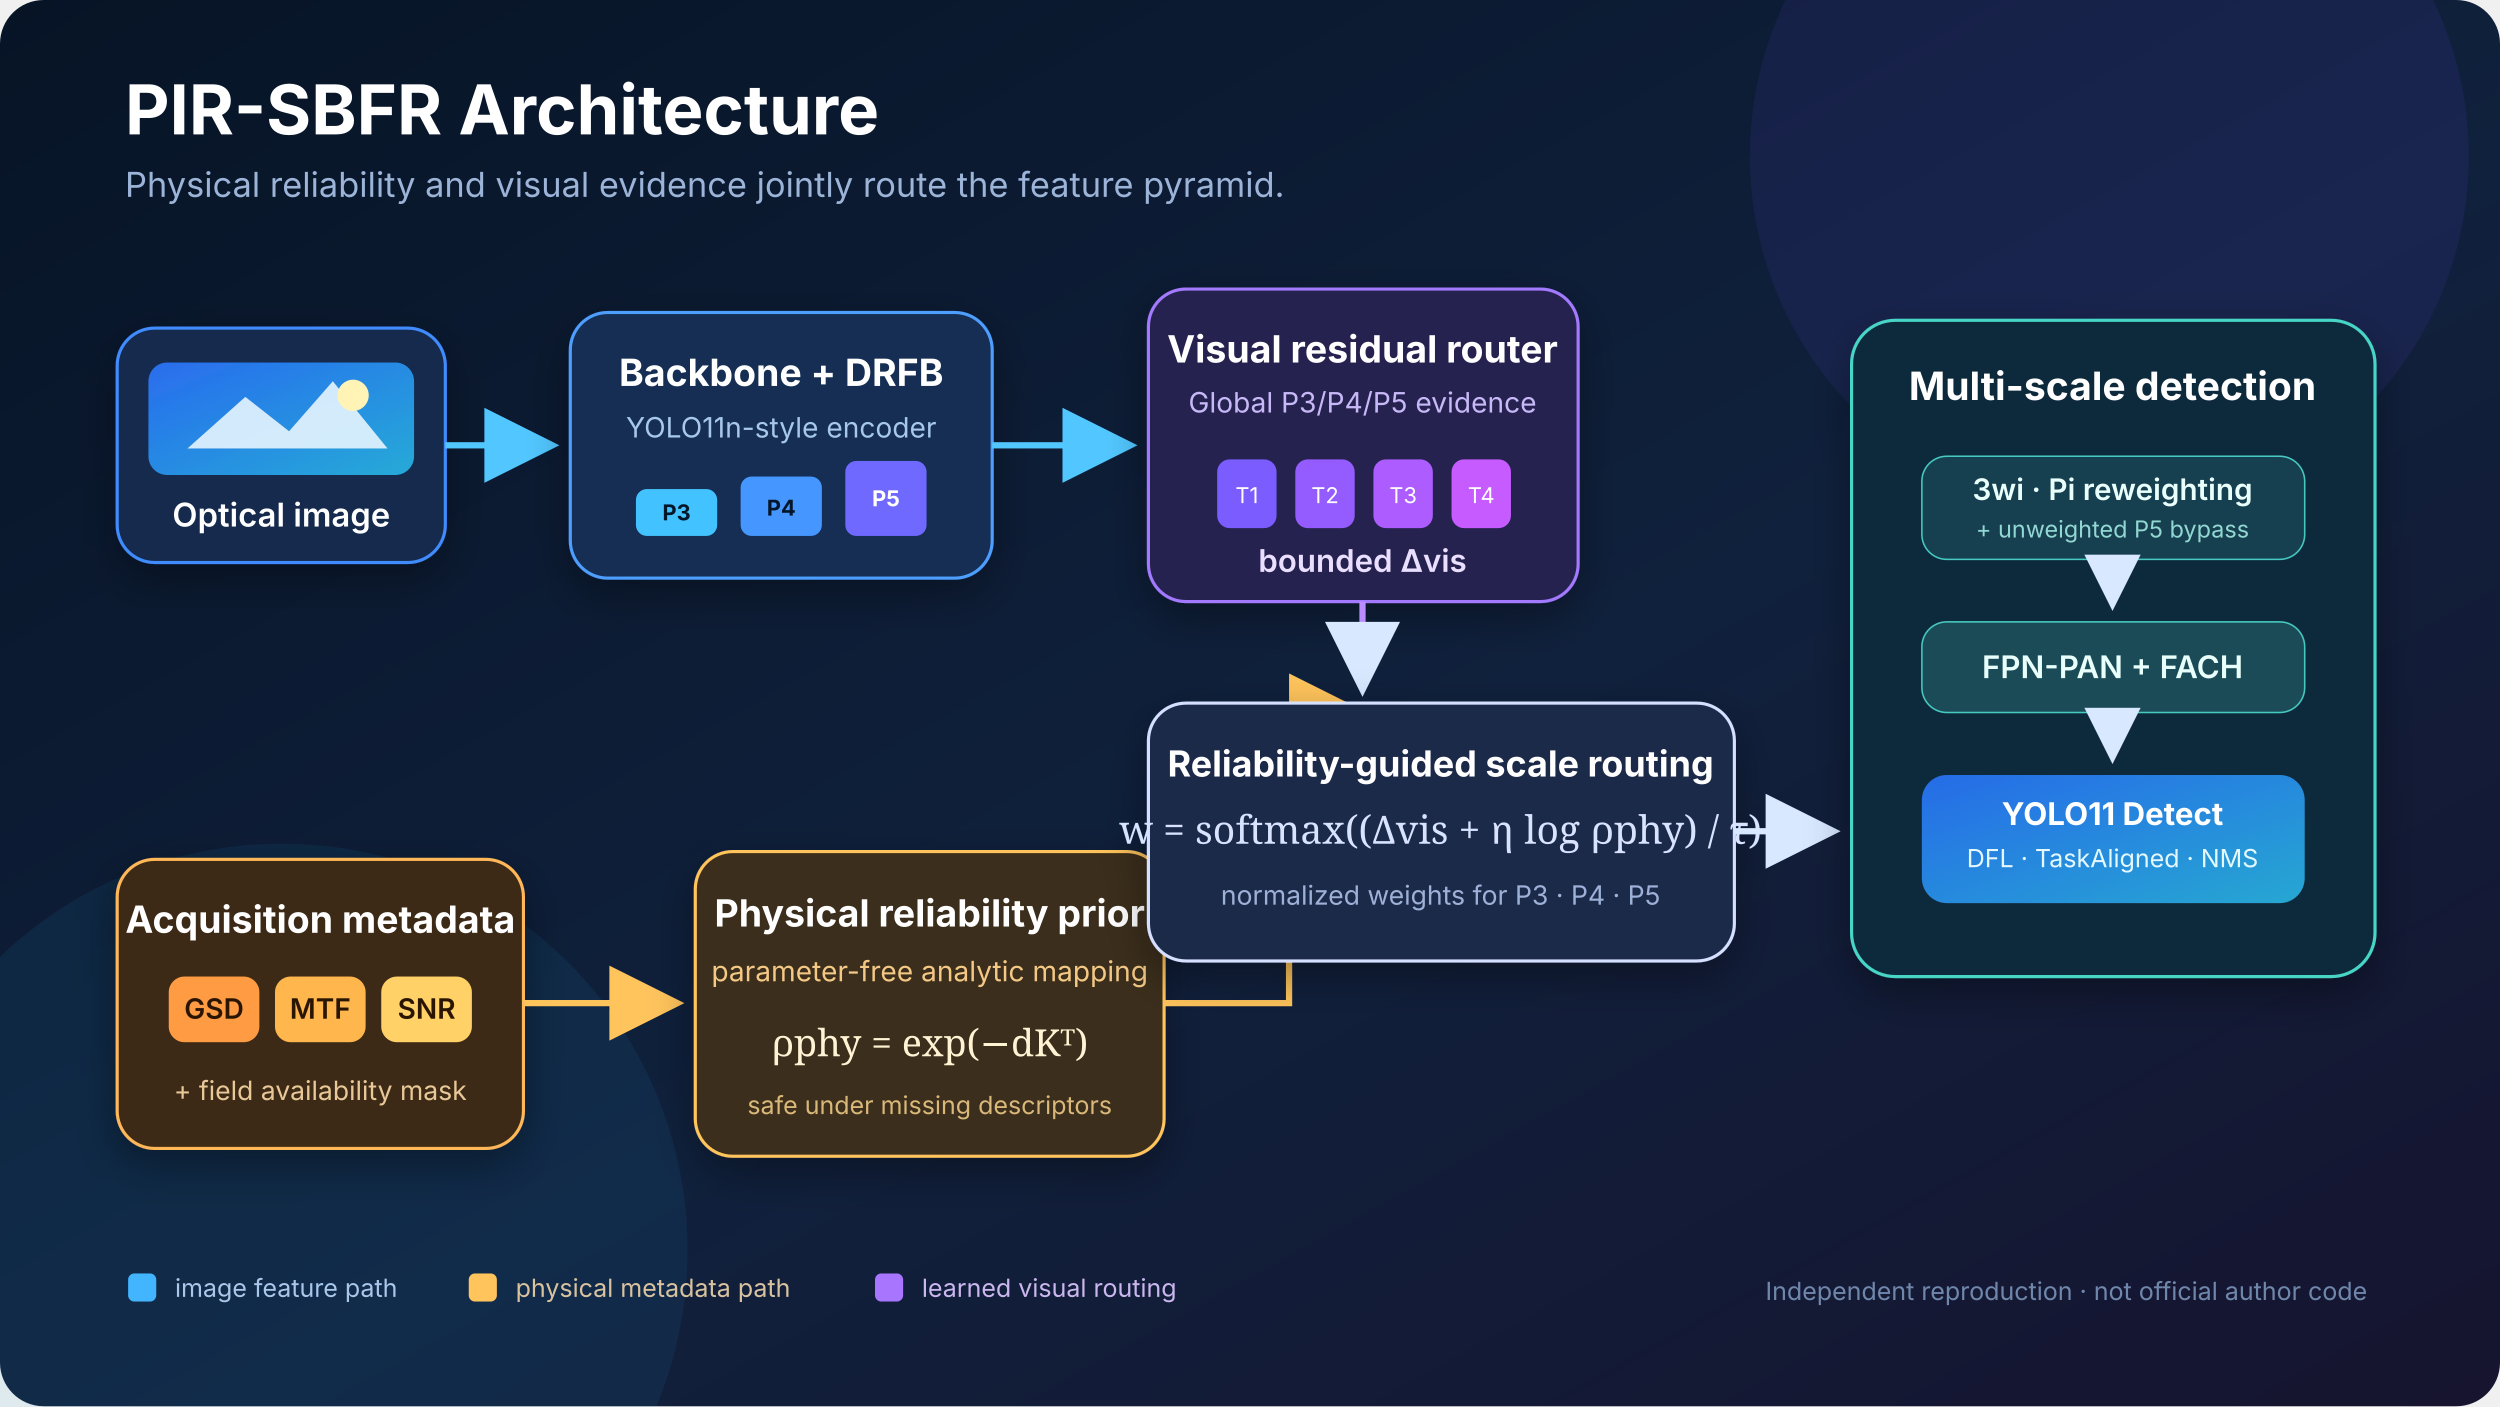
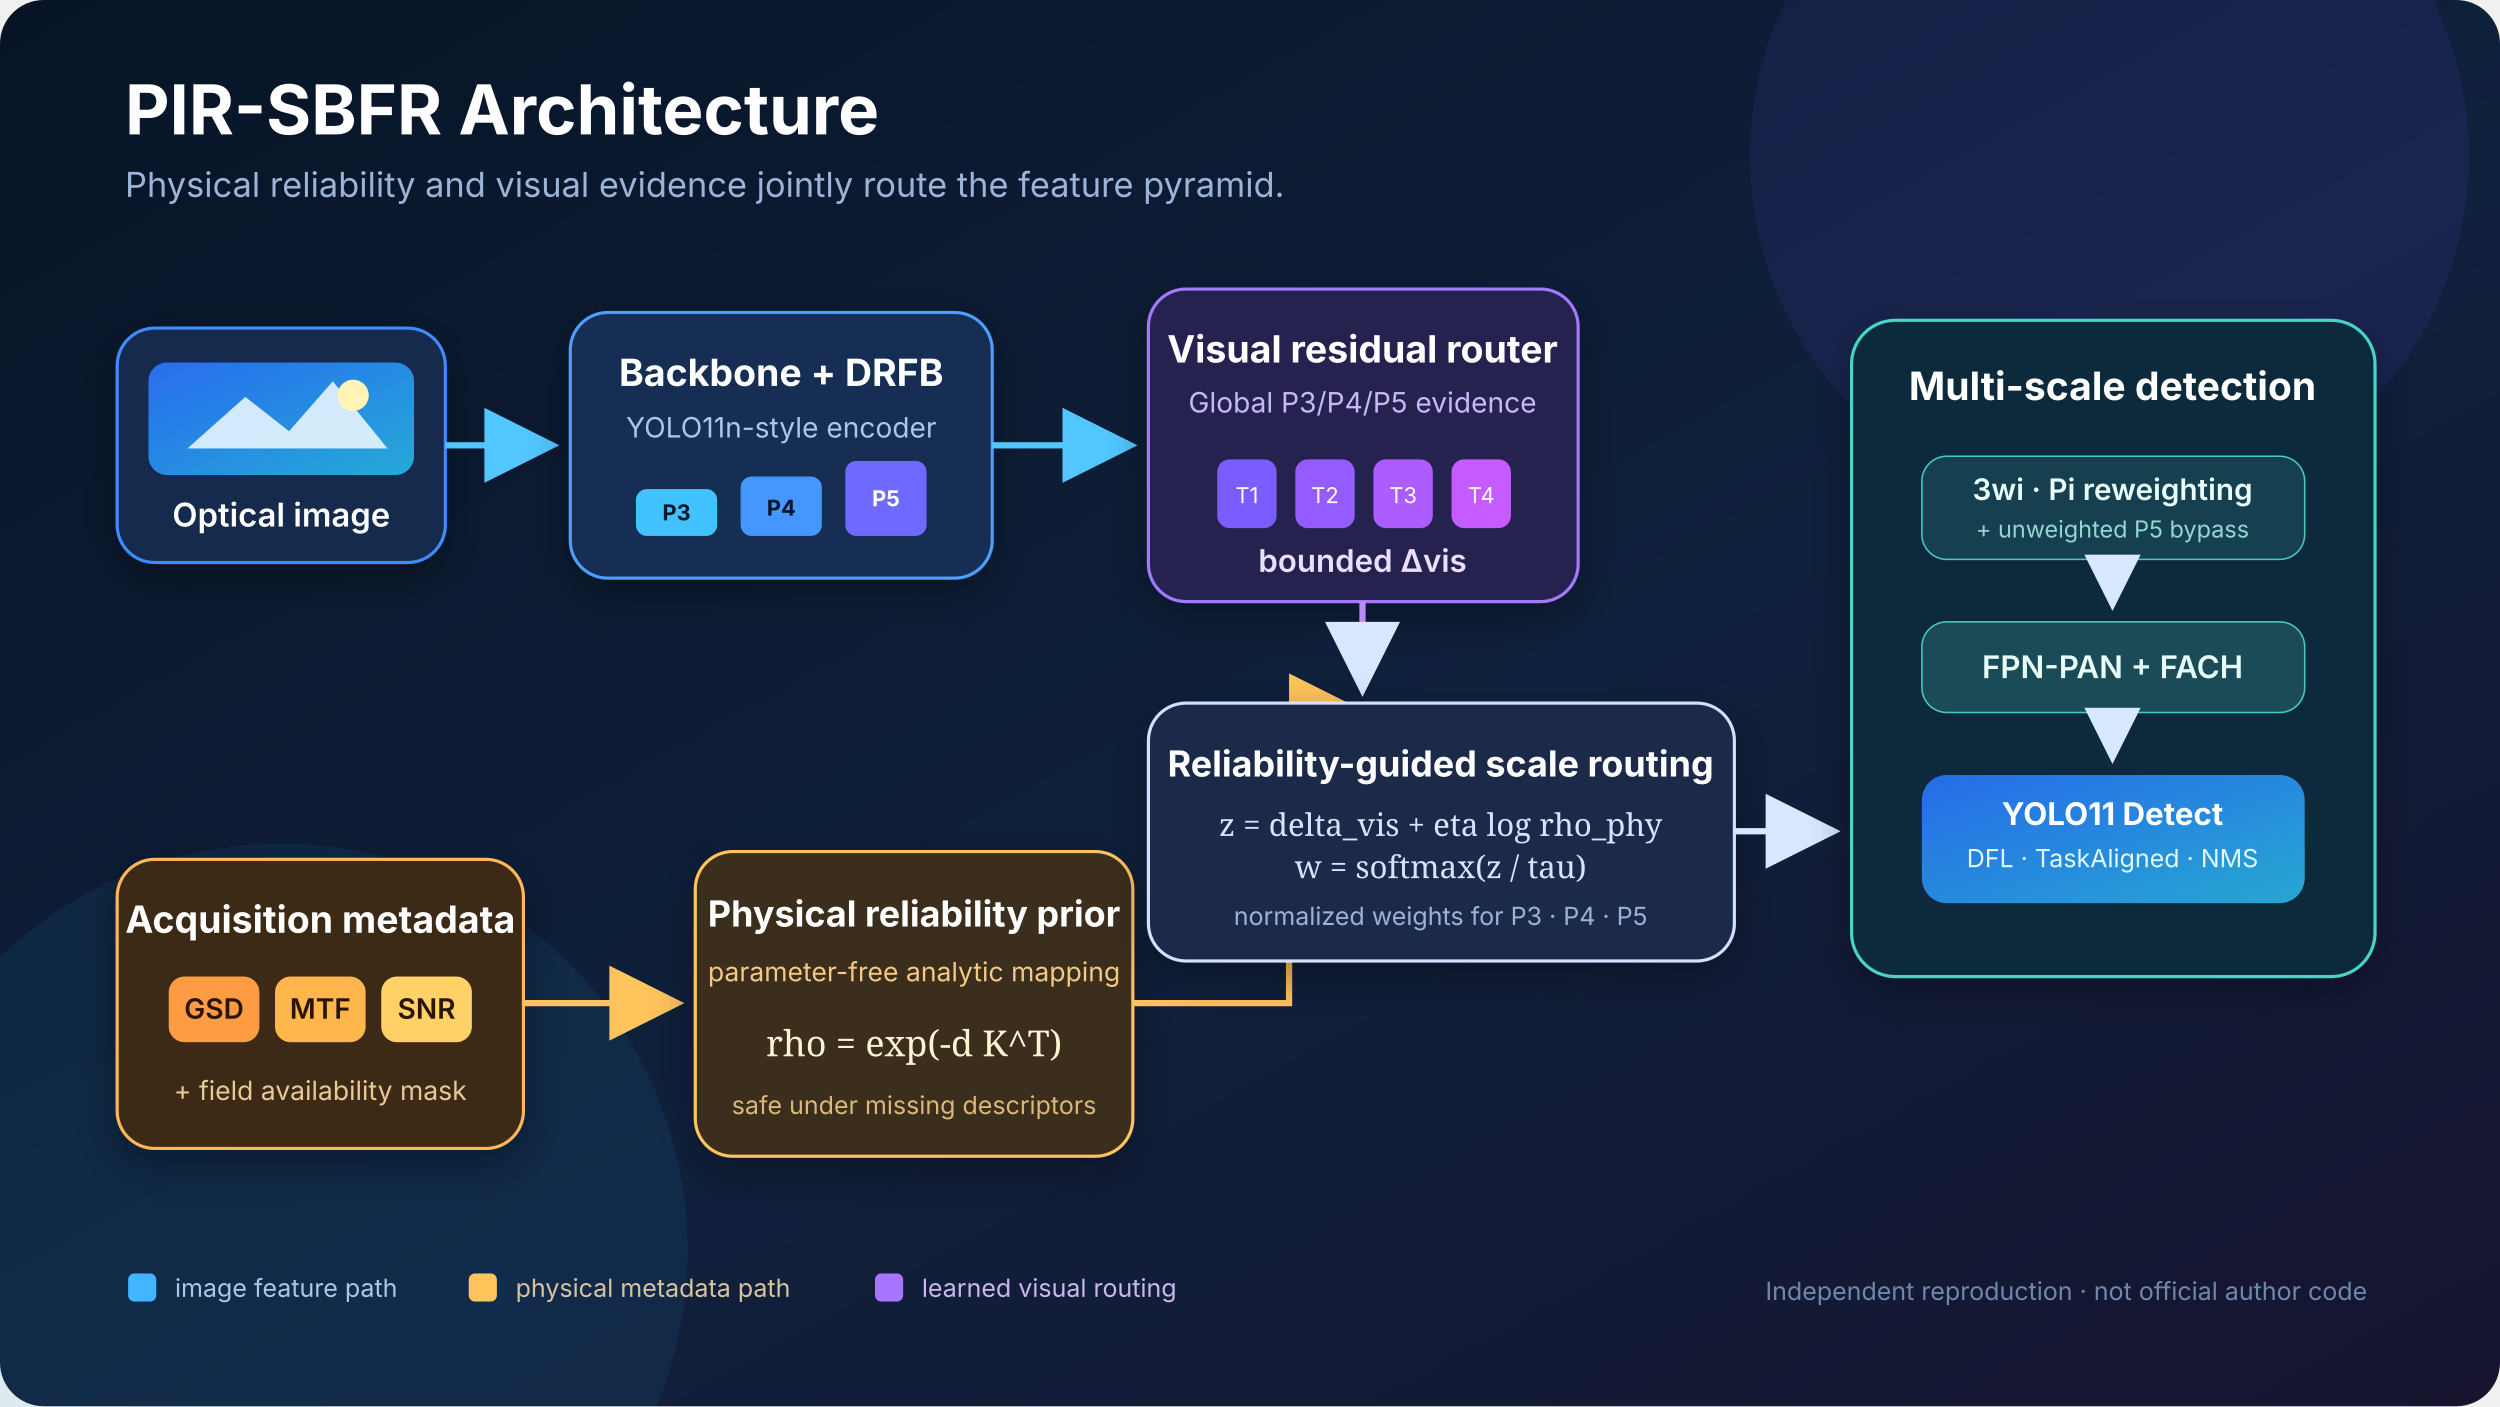
<svg xmlns="http://www.w3.org/2000/svg" width="1600" height="900" viewBox="0 0 1600 900" role="img" aria-labelledby="title desc">
  <defs>
    <linearGradient id="bg" x1="0" y1="0" x2="1" y2="1">
      <stop offset="0" stop-color="#071426" />
      <stop offset="0.55" stop-color="#10213d" />
      <stop offset="1" stop-color="#16142f" />
    </linearGradient>
    <linearGradient id="blue" x1="0" y1="0" x2="1" y2="1">
      <stop offset="0" stop-color="#2b74ff" />
      <stop offset="1" stop-color="#28b8e6" />
    </linearGradient>
    <linearGradient id="violet" x1="0" y1="0" x2="1" y2="1">
      <stop offset="0" stop-color="#7c56ff" />
      <stop offset="1" stop-color="#c357ff" />
    </linearGradient>
    <linearGradient id="amber" x1="0" y1="0" x2="1" y2="1">
      <stop offset="0" stop-color="#ff9b42" />
      <stop offset="1" stop-color="#ffd166" />
    </linearGradient>
    <filter id="shadow" x="-20%" y="-20%" width="140%" height="140%">
      <feDropShadow dx="0" dy="10" stdDeviation="14" flood-color="#000" flood-opacity="0.35" />
    </filter>
    <marker id="arrowBlue" markerWidth="12" markerHeight="12" refX="10" refY="6" orient="auto">
      <path d="M0,0 L12,6 L0,12 Z" fill="#52c7ff" />
    </marker>
    <marker id="arrowAmber" markerWidth="12" markerHeight="12" refX="10" refY="6" orient="auto">
      <path d="M0,0 L12,6 L0,12 Z" fill="#ffc45c" />
    </marker>
    <marker id="arrowWhite" markerWidth="12" markerHeight="12" refX="10" refY="6" orient="auto">
      <path d="M0,0 L12,6 L0,12 Z" fill="#d8e8ff" />
    </marker>
  </defs>
  <rect width="1600" height="900" rx="28" fill="url(#bg)" />
  <circle cx="1350" cy="100" r="230" fill="#6e49ff" opacity="0.09" />
  <circle cx="180" cy="800" r="260" fill="#1da6e8" opacity="0.08" />
  <text x="80" y="86" fill="#ffffff" font-family="Inter,Segoe UI,Arial,sans-serif" font-size="44" font-weight="700">PIR-SBFR Architecture</text>
  <text x="80" y="126" fill="#9cb4d8" font-family="Inter,Segoe UI,Arial,sans-serif" font-size="22">Physical reliability and visual evidence jointly route the feature pyramid.</text>
  <g filter="url(#shadow)">
    <rect x="75" y="210" width="210" height="150" rx="24" fill="#142a4d" stroke="#3f8cff" stroke-width="2" />
    <rect x="95" y="232" width="170" height="72" rx="12" fill="url(#blue)" opacity="0.9" />
    <path d="M120 287 L157 254 L185 276 L213 244 L248 287 Z" fill="#e9f7ff" opacity="0.88" />
    <circle cx="226" cy="253" r="10" fill="#fff4b5" />
    <text x="180" y="337" text-anchor="middle" fill="#ffffff" font-family="Inter,Segoe UI,Arial,sans-serif" font-size="21" font-weight="600">Optical image</text>
  </g>
  <path d="M285 285 H350" fill="none" stroke="#52c7ff" stroke-width="4" marker-end="url(#arrowBlue)" />
  <g filter="url(#shadow)">
    <rect x="365" y="200" width="270" height="170" rx="24" fill="#132e52" stroke="#4e9eff" stroke-width="2" />
    <text x="500" y="247" text-anchor="middle" fill="#ffffff" font-family="Inter,Segoe UI,Arial,sans-serif" font-size="24" font-weight="700">Backbone + DRFB</text>
    <text x="500" y="280" text-anchor="middle" fill="#a8c7ec" font-family="Inter,Segoe UI,Arial,sans-serif" font-size="18">YOLO11n-style encoder</text>
    <rect x="407" y="313" width="52" height="30" rx="7" fill="#43c3ff" />
    <rect x="474" y="305" width="52" height="38" rx="7" fill="#4596ff" />
    <rect x="541" y="295" width="52" height="48" rx="7" fill="#7069ff" />
    <text x="433" y="333" text-anchor="middle" fill="#06172a" font-family="Inter,Segoe UI,Arial,sans-serif" font-size="14" font-weight="700">P3</text>
    <text x="500" y="330" text-anchor="middle" fill="#06172a" font-family="Inter,Segoe UI,Arial,sans-serif" font-size="14" font-weight="700">P4</text>
    <text x="567" y="324" text-anchor="middle" fill="#ffffff" font-family="Inter,Segoe UI,Arial,sans-serif" font-size="14" font-weight="700">P5</text>
  </g>
  <path d="M635 285 H720" fill="none" stroke="#52c7ff" stroke-width="4" marker-end="url(#arrowBlue)" />
  <g filter="url(#shadow)">
    <rect x="735" y="185" width="275" height="200" rx="24" fill="#27234f" stroke="#a37aff" stroke-width="2" />
    <text x="872" y="232" text-anchor="middle" fill="#ffffff" font-family="Inter,Segoe UI,Arial,sans-serif" font-size="24" font-weight="700">Visual residual router</text>
    <text x="872" y="264" text-anchor="middle" fill="#c7b8f7" font-family="Inter,Segoe UI,Arial,sans-serif" font-size="18">Global P3/P4/P5 evidence</text>
    <g>
      <rect x="779" y="294" width="38" height="44" rx="8" fill="#7a5bff" />
      <rect x="829" y="294" width="38" height="44" rx="8" fill="#945cff" />
      <rect x="879" y="294" width="38" height="44" rx="8" fill="#ad5cff" />
      <rect x="929" y="294" width="38" height="44" rx="8" fill="#c65cff" />
      <text x="798" y="322" text-anchor="middle" fill="#fff" font-family="Inter,Segoe UI,Arial,sans-serif" font-size="14">T1</text>
      <text x="848" y="322" text-anchor="middle" fill="#fff" font-family="Inter,Segoe UI,Arial,sans-serif" font-size="14">T2</text>
      <text x="898" y="322" text-anchor="middle" fill="#fff" font-family="Inter,Segoe UI,Arial,sans-serif" font-size="14">T3</text>
      <text x="948" y="322" text-anchor="middle" fill="#fff" font-family="Inter,Segoe UI,Arial,sans-serif" font-size="14">T4</text>
    </g>
    <text x="872" y="366" text-anchor="middle" fill="#eadfff" font-family="Inter,Segoe UI,Arial,sans-serif" font-size="20" font-weight="600">bounded Δvis</text>
  </g>
  <g filter="url(#shadow)">
    <rect x="75" y="550" width="260" height="185" rx="24" fill="#3d2a16" stroke="#ffb759" stroke-width="2" />
    <text x="205" y="597" text-anchor="middle" fill="#ffffff" font-family="Inter,Segoe UI,Arial,sans-serif" font-size="24" font-weight="700">Acquisition metadata</text>
    <g font-family="Inter,Segoe UI,Arial,sans-serif" font-size="18" font-weight="600">
      <rect x="108" y="625" width="58" height="42" rx="10" fill="#ff9b42" />
      <text x="137" y="652" text-anchor="middle" fill="#2c1706">GSD</text>
      <rect x="176" y="625" width="58" height="42" rx="10" fill="#ffb74d" />
      <text x="205" y="652" text-anchor="middle" fill="#2c1706">MTF</text>
      <rect x="244" y="625" width="58" height="42" rx="10" fill="#ffd166" />
      <text x="273" y="652" text-anchor="middle" fill="#2c1706">SNR</text>
    </g>
    <text x="205" y="704" text-anchor="middle" fill="#e9c898" font-family="Inter,Segoe UI,Arial,sans-serif" font-size="17">+ field availability mask</text>
  </g>
  <path d="M335 642 H430" fill="none" stroke="#ffc45c" stroke-width="4" marker-end="url(#arrowAmber)" />
  <g filter="url(#shadow)">
-     <rect x="445" y="545" width="300" height="195" rx="24" fill="#3b2d1b" stroke="#ffc45c" stroke-width="2" />
-     <text x="595" y="593" text-anchor="middle" fill="#ffffff" font-family="Inter,Segoe UI,Arial,sans-serif" font-size="24" font-weight="700">Physical reliability prior</text>
-     <text x="595" y="628" text-anchor="middle" fill="#f3c985" font-family="Inter,Segoe UI,Arial,sans-serif" font-size="18">parameter-free analytic mapping</text>
-     <text x="595" y="676" text-anchor="middle" fill="#fff3d4" font-family="Georgia,serif" font-size="24">ρphy = exp(−dKᵀ)</text>
-     <text x="595" y="713" text-anchor="middle" fill="#d9b879" font-family="Inter,Segoe UI,Arial,sans-serif" font-size="16">safe under missing descriptors</text>
+     <rect x="445" y="545" width="280" height="195" rx="24" fill="#3b2d1b" stroke="#ffc45c" stroke-width="2" />
+     <text x="585" y="593" text-anchor="middle" fill="#ffffff" font-family="Inter,Segoe UI,Arial,sans-serif" font-size="23" font-weight="700">Physical reliability prior</text>
+     <text x="585" y="628" text-anchor="middle" fill="#f3c985" font-family="Inter,Segoe UI,Arial,sans-serif" font-size="17">parameter-free analytic mapping</text>
+     <text x="585" y="676" text-anchor="middle" fill="#fff3d4" font-family="Georgia,serif" font-size="23">rho = exp(-d K^T)</text>
+     <text x="585" y="713" text-anchor="middle" fill="#d9b879" font-family="Inter,Segoe UI,Arial,sans-serif" font-size="16">safe under missing descriptors</text>
  </g>
-   <path d="M745 642 H825 V455 H865" fill="none" stroke="#ffc45c" stroke-width="4" marker-end="url(#arrowAmber)" />
+   <path d="M725 642 H825 V455 H865" fill="none" stroke="#ffc45c" stroke-width="4" marker-end="url(#arrowAmber)" />
  <path d="M872 385 V438" fill="none" stroke="#bb8cff" stroke-width="4" marker-end="url(#arrowWhite)" />
  <g filter="url(#shadow)">
    <rect x="735" y="450" width="375" height="165" rx="24" fill="#1e2949" stroke="#d5dfff" stroke-width="2" />
    <text x="922" y="497" text-anchor="middle" fill="#ffffff" font-family="Inter,Segoe UI,Arial,sans-serif" font-size="23" font-weight="700">Reliability-guided scale routing</text>
-     <text x="922" y="540" text-anchor="middle" fill="#d8e4ff" font-family="Georgia,serif" font-size="25">w = softmax((Δvis + η log ρphy) / τ)</text>
-     <text x="922" y="579" text-anchor="middle" fill="#9db1d8" font-family="Inter,Segoe UI,Arial,sans-serif" font-size="17">normalized weights for P3 · P4 · P5</text>
+     <text x="922" y="535" text-anchor="middle" fill="#d8e4ff" font-family="Georgia,serif" font-size="20">z = delta_vis + eta log rho_phy</text>
+     <text x="922" y="562" text-anchor="middle" fill="#d8e4ff" font-family="Georgia,serif" font-size="20">w = softmax(z / tau)</text>
+     <text x="922" y="592" text-anchor="middle" fill="#9db1d8" font-family="Inter,Segoe UI,Arial,sans-serif" font-size="16">normalized weights for P3 · P4 · P5</text>
  </g>
  <path d="M1110 532 H1170" fill="none" stroke="#d8e8ff" stroke-width="4" marker-end="url(#arrowWhite)" />
  <g filter="url(#shadow)">
    <rect x="1185" y="205" width="335" height="420" rx="28" fill="#112b3d" stroke="#46d6c6" stroke-width="2" />
    <text x="1352" y="256" text-anchor="middle" fill="#ffffff" font-family="Inter,Segoe UI,Arial,sans-serif" font-size="25" font-weight="700">Multi-scale detection</text>
    <rect x="1230" y="292" width="245" height="66" rx="16" fill="#173f50" stroke="#45c9c0" />
    <text x="1352" y="320" text-anchor="middle" fill="#e9fffc" font-family="Inter,Segoe UI,Arial,sans-serif" font-size="19" font-weight="600">3wi · Pi reweighting</text>
    <text x="1352" y="344" text-anchor="middle" fill="#92d8d2" font-family="Inter,Segoe UI,Arial,sans-serif" font-size="15">+ unweighted P5 bypass</text>
    <path d="M1352 358 V385" stroke="#79e5d9" stroke-width="3" marker-end="url(#arrowWhite)" />
    <rect x="1230" y="398" width="245" height="58" rx="16" fill="#1a4b58" stroke="#45c9c0" />
    <text x="1352" y="434" text-anchor="middle" fill="#e9fffc" font-family="Inter,Segoe UI,Arial,sans-serif" font-size="20" font-weight="600">FPN-PAN + FACH</text>
    <path d="M1352 456 V483" stroke="#79e5d9" stroke-width="3" marker-end="url(#arrowWhite)" />
    <rect x="1230" y="496" width="245" height="82" rx="16" fill="url(#blue)" opacity="0.88" />
    <text x="1352" y="528" text-anchor="middle" fill="#ffffff" font-family="Inter,Segoe UI,Arial,sans-serif" font-size="20" font-weight="700">YOLO11 Detect</text>
    <text x="1352" y="555" text-anchor="middle" fill="#e4f8ff" font-family="Inter,Segoe UI,Arial,sans-serif" font-size="16">DFL · TaskAligned · NMS</text>
  </g>
  <g font-family="Inter,Segoe UI,Arial,sans-serif" font-size="16">
    <rect x="82" y="815" width="18" height="18" rx="4" fill="#43b5ff" />
    <text x="112" y="830" fill="#a9c7eb">image feature path</text>
    <rect x="300" y="815" width="18" height="18" rx="4" fill="#ffc45c" />
    <text x="330" y="830" fill="#d9c39f">physical metadata path</text>
    <rect x="560" y="815" width="18" height="18" rx="4" fill="#a875ff" />
    <text x="590" y="830" fill="#cbb7ef">learned visual routing</text>
    <text x="1515" y="832" text-anchor="end" fill="#7087ac">Independent reproduction · not official author code</text>
  </g>
</svg>
